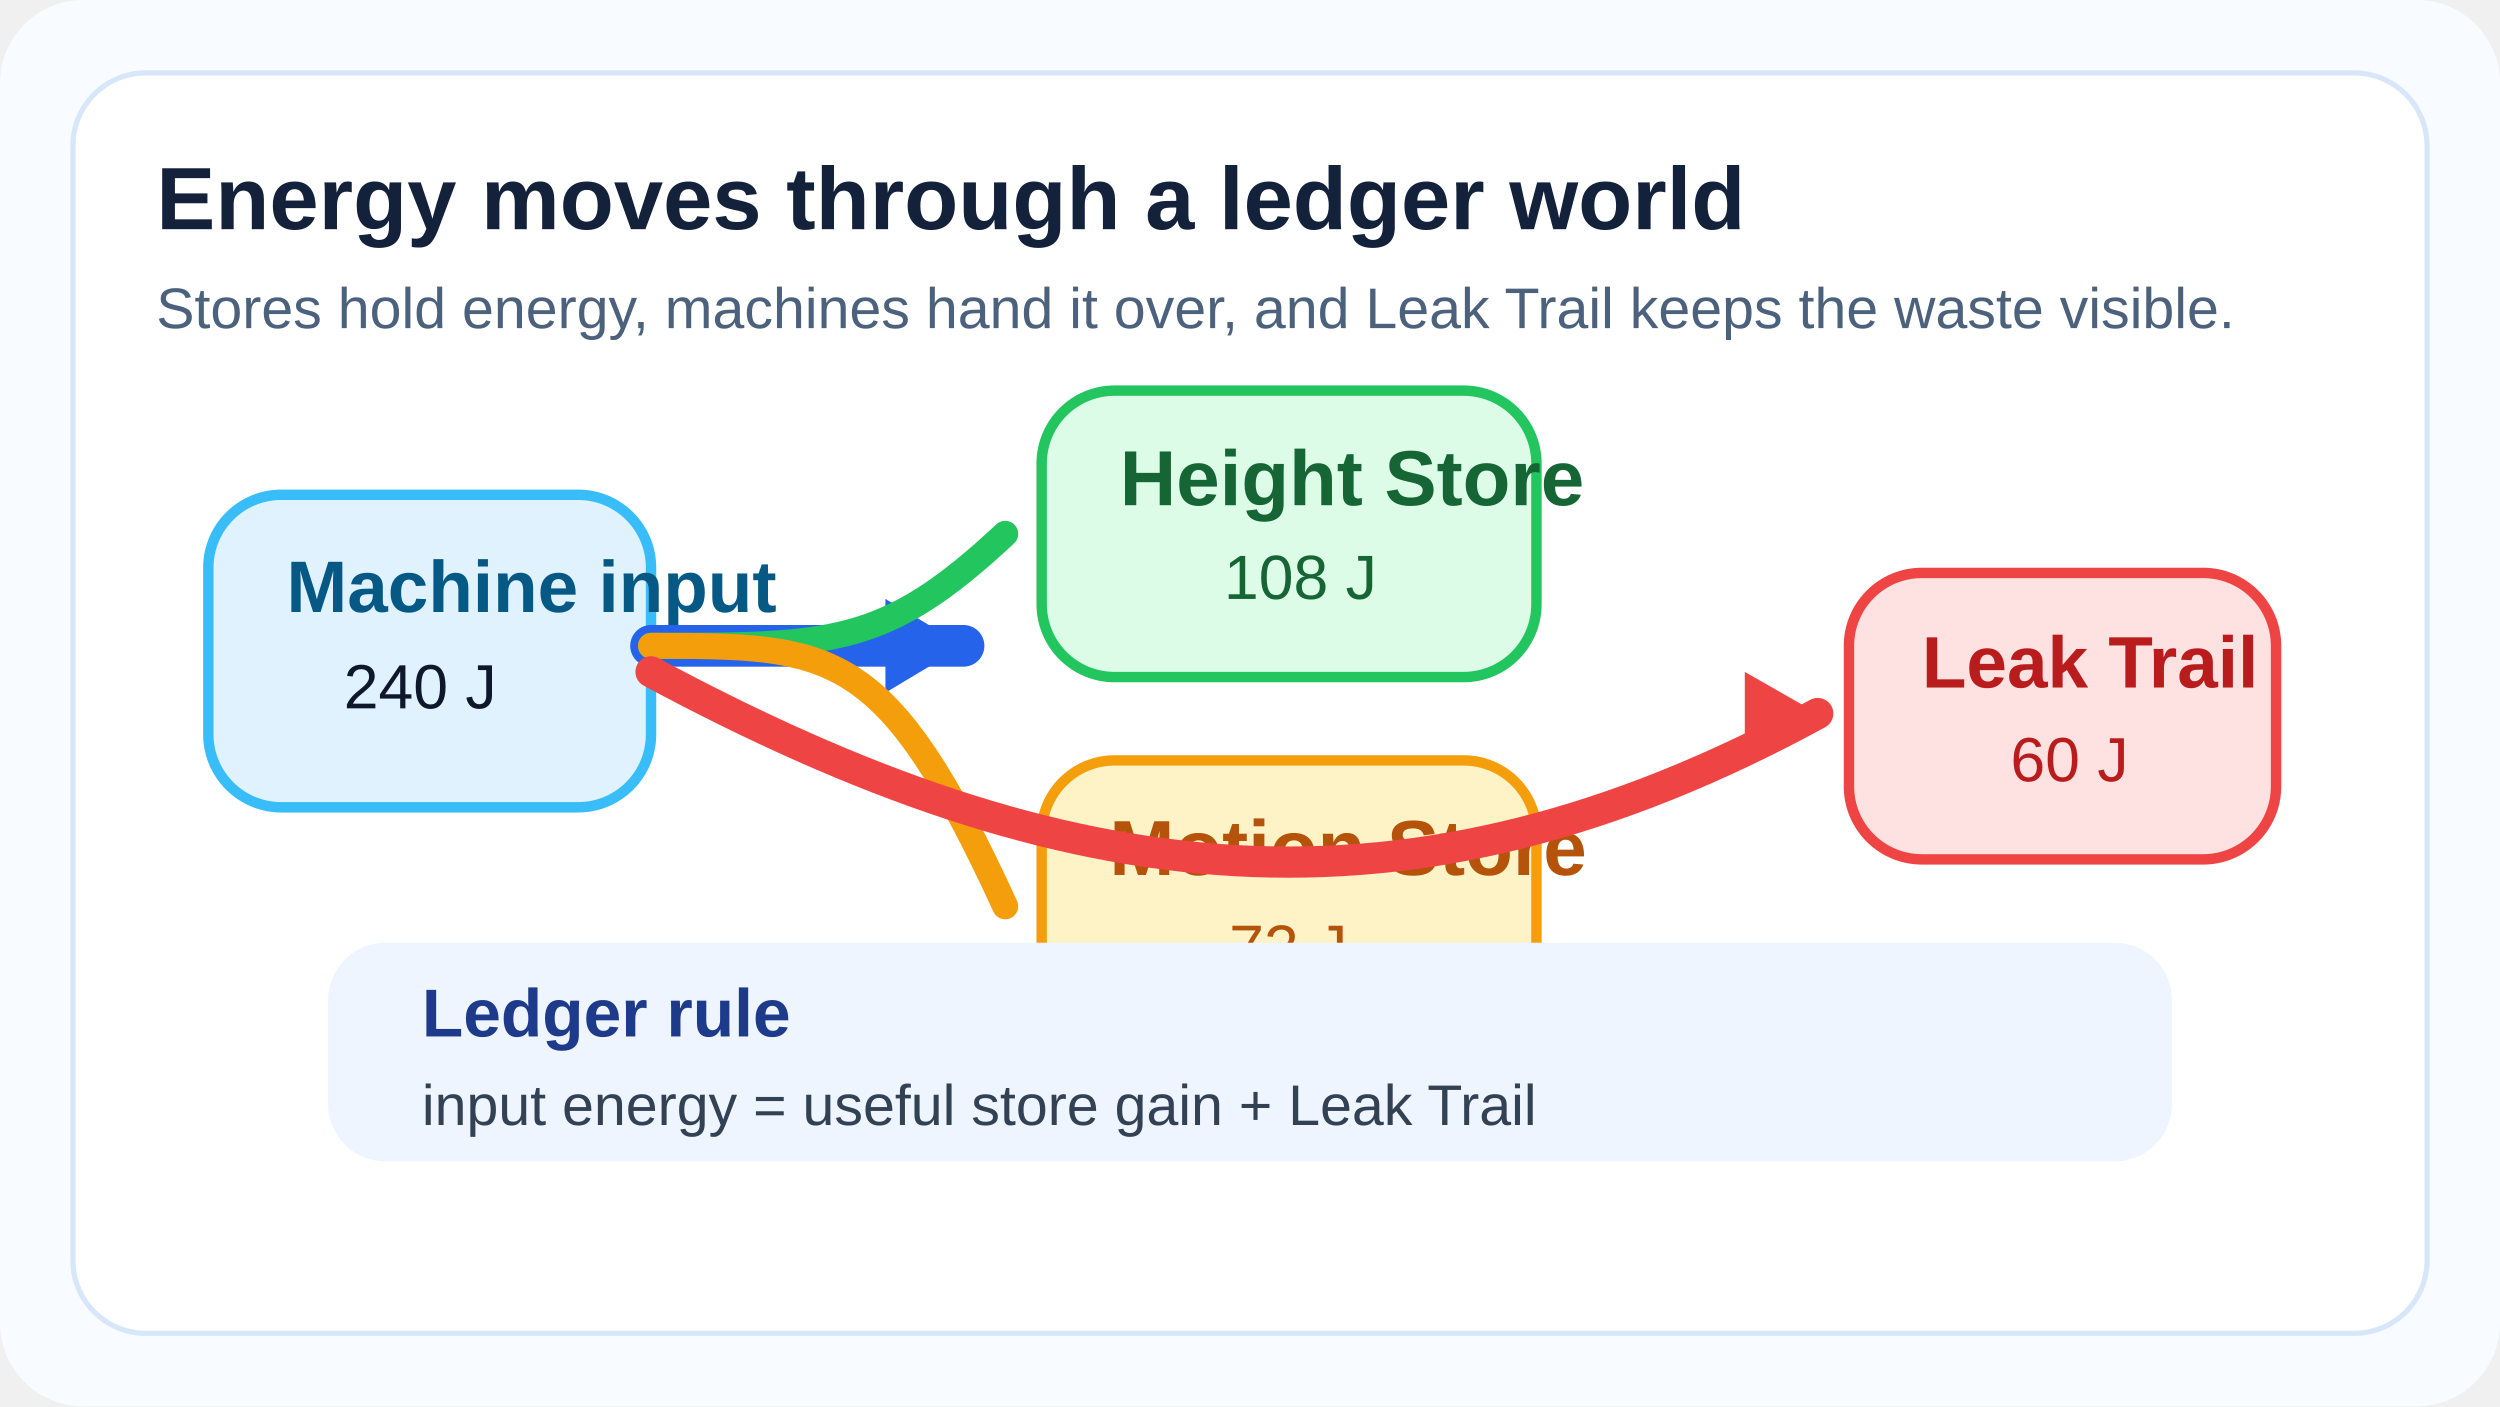
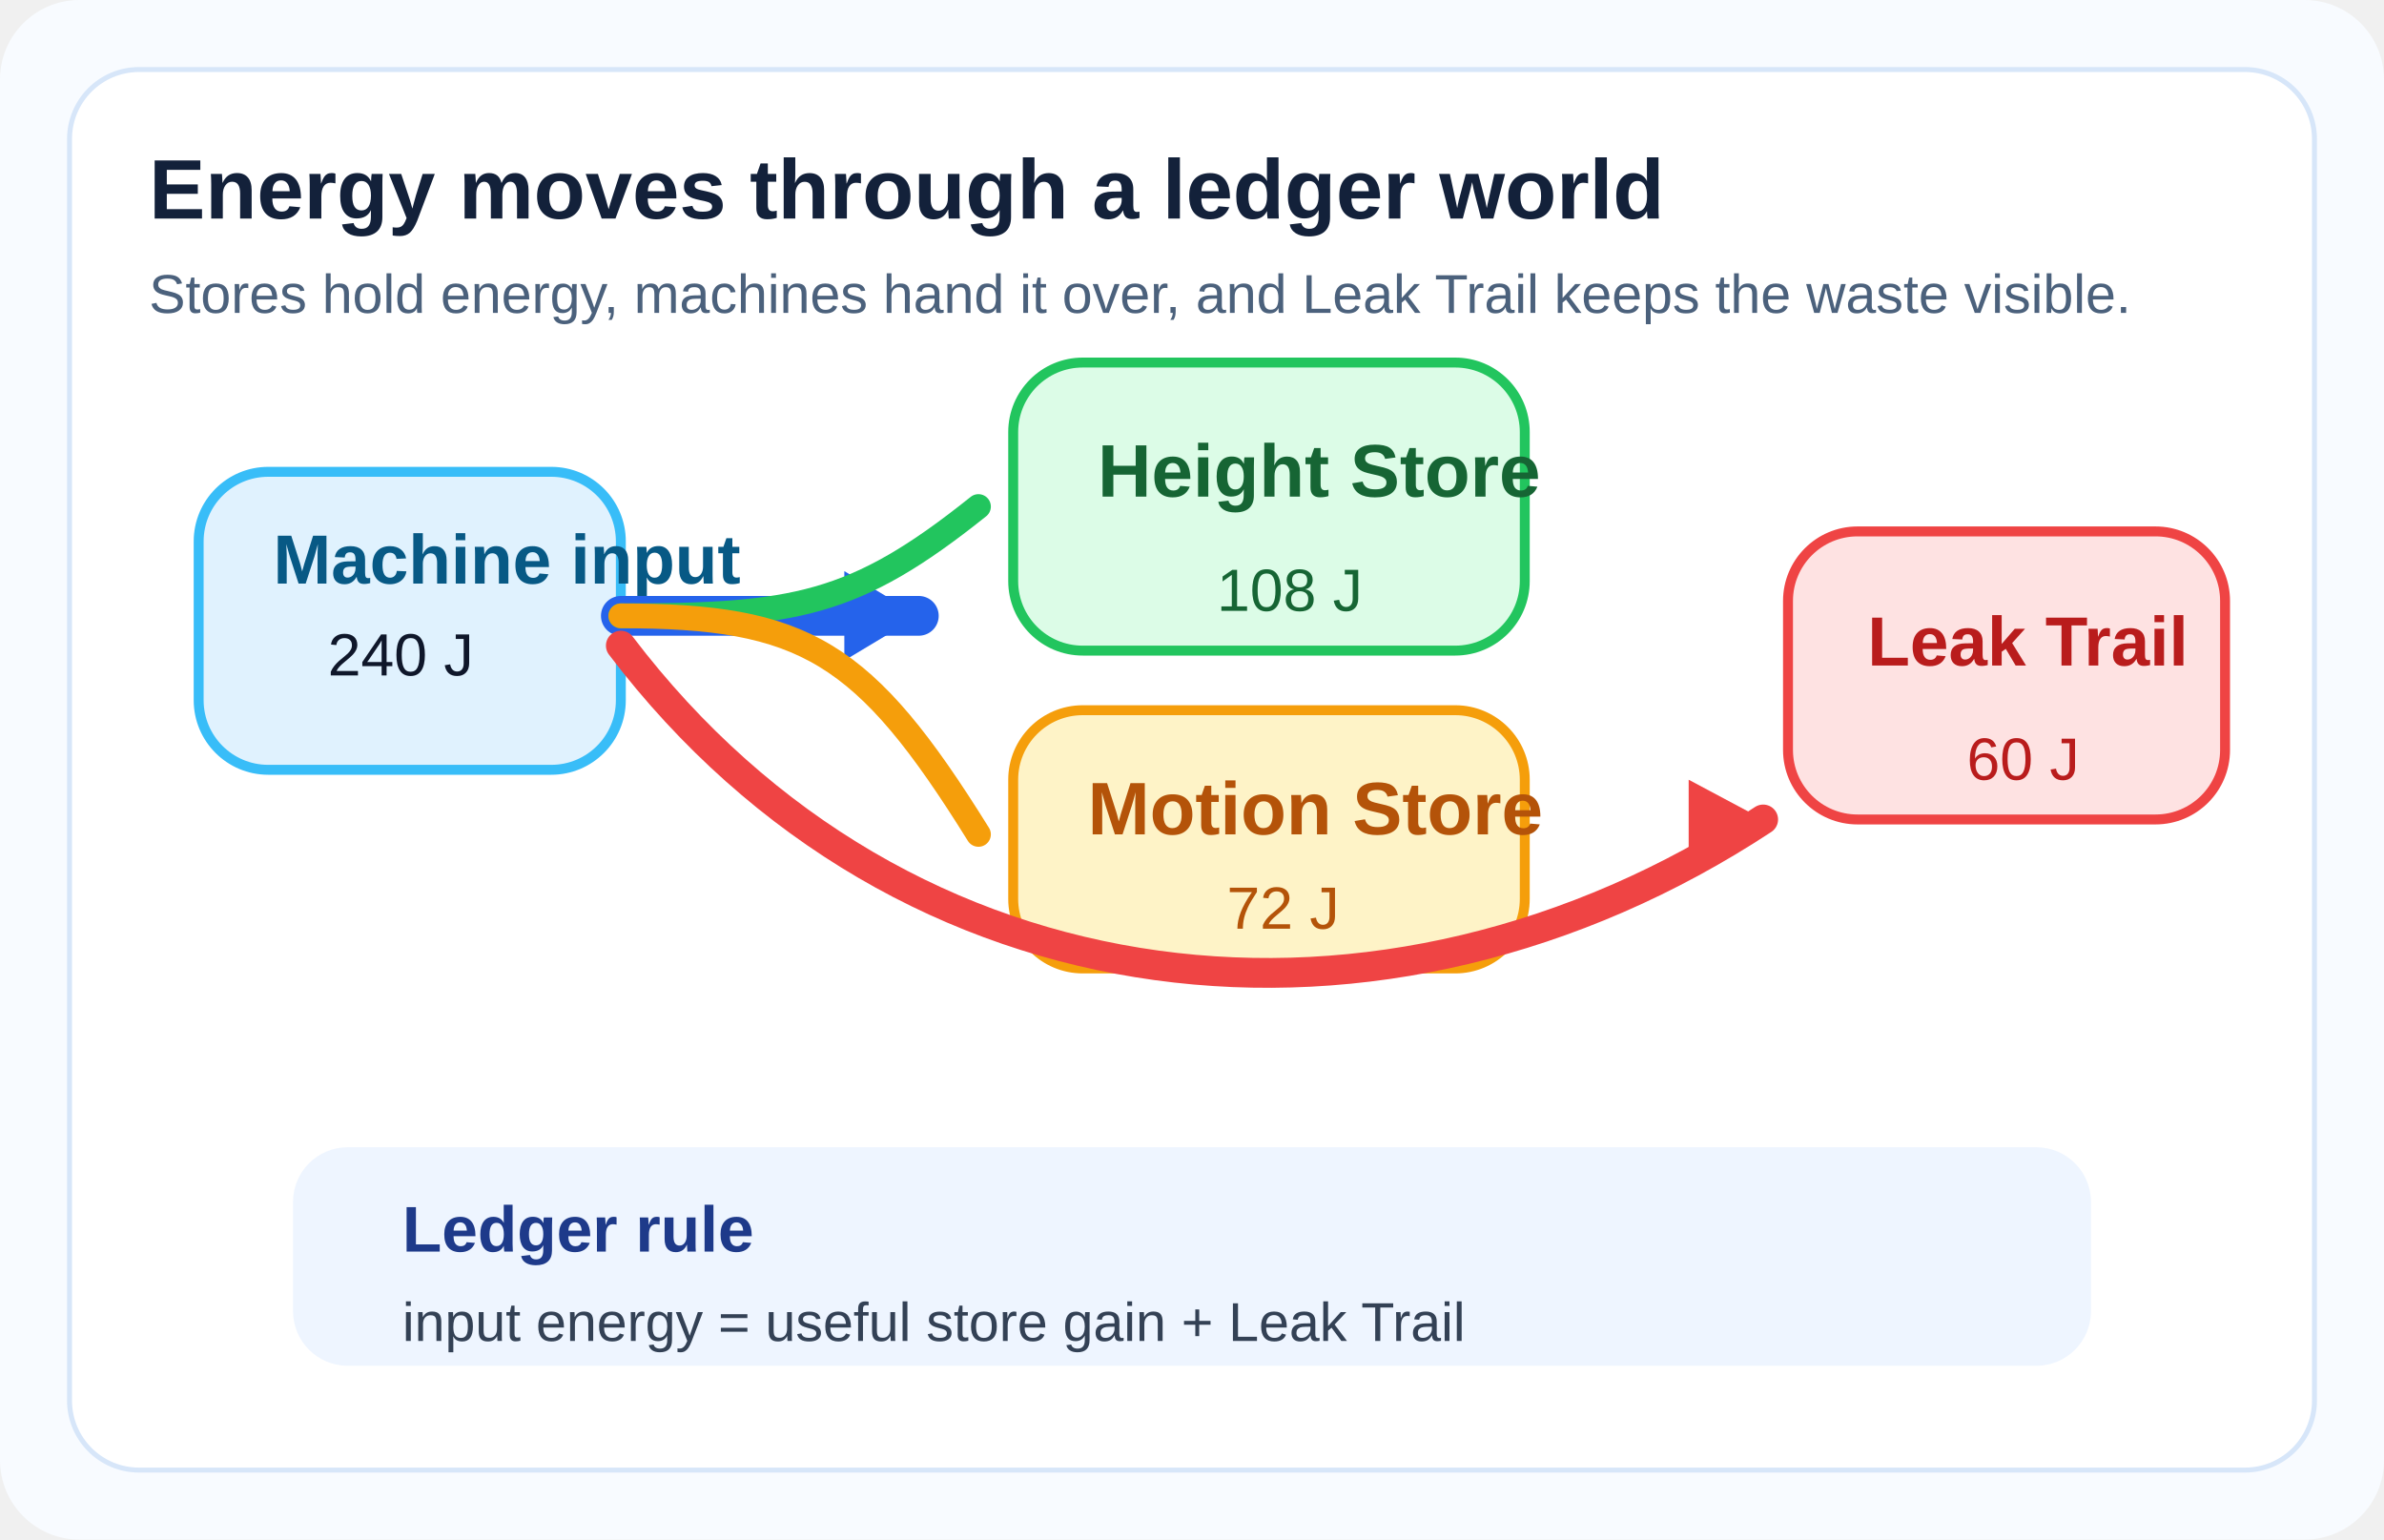
- <svg xmlns="http://www.w3.org/2000/svg" width="960" height="540" viewBox="0 0 960 540" fill="none">
-   <rect width="960" height="540" rx="32" fill="#F8FBFF" />
-   <rect x="28" y="28" width="904" height="484" rx="28" fill="#FFFFFF" stroke="#D7E6F9" stroke-width="2" />
+ <svg xmlns="http://www.w3.org/2000/svg" width="960" height="620" viewBox="0 0 960 620" fill="none">
+   <rect width="960" height="620" rx="32" fill="#F8FBFF" />
+   <rect x="28" y="28" width="904" height="564" rx="28" fill="#FFFFFF" stroke="#D7E6F9" stroke-width="2" />
  <text x="60" y="88" fill="#13213A" font-family="Arial, sans-serif" font-size="34" font-weight="700">Energy moves through a ledger world</text>
  <text x="60" y="126" fill="#4B617C" font-family="Arial, sans-serif" font-size="22">Stores hold energy, machines hand it over, and Leak Trail keeps the waste visible.</text>
  <rect x="80" y="190" width="170" height="120" rx="28" fill="#E0F2FE" stroke="#38BDF8" stroke-width="4" />
  <text x="110" y="235" fill="#075985" font-family="Arial, sans-serif" font-size="28" font-weight="700">Machine input</text>
  <text x="132" y="272" fill="#0F172A" font-family="Arial, sans-serif" font-size="24">240 J</text>
-   <rect x="400" y="150" width="190" height="110" rx="28" fill="#DCFCE7" stroke="#22C55E" stroke-width="4" />
-   <text x="430" y="194" fill="#166534" font-family="Arial, sans-serif" font-size="30" font-weight="700">Height Store</text>
-   <text x="470" y="230" fill="#166534" font-family="Arial, sans-serif" font-size="24">108 J</text>
-   <rect x="400" y="292" width="190" height="110" rx="28" fill="#FEF3C7" stroke="#F59E0B" stroke-width="4" />
-   <text x="426" y="336" fill="#B45309" font-family="Arial, sans-serif" font-size="30" font-weight="700">Motion Store</text>
-   <text x="472" y="372" fill="#B45309" font-family="Arial, sans-serif" font-size="24">72 J</text>
-   <rect x="710" y="220" width="164" height="110" rx="28" fill="#FEE2E2" stroke="#EF4444" stroke-width="4" />
-   <text x="738" y="264" fill="#B91C1C" font-family="Arial, sans-serif" font-size="28" font-weight="700">Leak Trail</text>
-   <text x="772" y="300" fill="#B91C1C" font-family="Arial, sans-serif" font-size="24">60 J</text>
+   <rect x="408" y="146" width="206" height="116" rx="28" fill="#DCFCE7" stroke="#22C55E" stroke-width="4" />
+   <text x="442" y="200" fill="#166534" font-family="Arial, sans-serif" font-size="30" font-weight="700">Height Store</text>
+   <text x="490" y="246" fill="#166534" font-family="Arial, sans-serif" font-size="24">108 J</text>
+   <rect x="408" y="286" width="206" height="104" rx="28" fill="#FEF3C7" stroke="#F59E0B" stroke-width="4" />
+   <text x="438" y="336" fill="#B45309" font-family="Arial, sans-serif" font-size="30" font-weight="700">Motion Store</text>
+   <text x="494" y="374" fill="#B45309" font-family="Arial, sans-serif" font-size="24">72 J</text>
+   <rect x="720" y="214" width="176" height="116" rx="28" fill="#FEE2E2" stroke="#EF4444" stroke-width="4" />
+   <text x="752" y="268" fill="#B91C1C" font-family="Arial, sans-serif" font-size="28" font-weight="700">Leak Trail</text>
+   <text x="792" y="314" fill="#B91C1C" font-family="Arial, sans-serif" font-size="24">60 J</text>
  <path d="M250 248H370" stroke="#2563EB" stroke-width="16" stroke-linecap="round" />
  <polygon points="370,248 340,230 340,266" fill="#2563EB" />
-   <path d="M250 248C320 248 340 248 386 205" stroke="#22C55E" stroke-width="10" stroke-linecap="round" />
-   <path d="M250 248C320 248 340 248 386 348" stroke="#F59E0B" stroke-width="10" stroke-linecap="round" />
-   <path d="M250 258C410 344 540 360 698 274" stroke="#EF4444" stroke-width="12" stroke-linecap="round" />
-   <polygon points="698,274 670,258 670,290" fill="#EF4444" />
-   <rect x="126" y="362" width="708" height="84" rx="22" fill="#EEF5FF" />
-   <text x="162" y="398" fill="#1E3A8A" font-family="Arial, sans-serif" font-size="26" font-weight="700">Ledger rule</text>
-   <text x="162" y="432" fill="#334155" font-family="Arial, sans-serif" font-size="22">input energy = useful store gain + Leak Trail</text>
+   <path d="M250 248C320 248 344 244 394 204" stroke="#22C55E" stroke-width="10" stroke-linecap="round" />
+   <path d="M250 248C324 248 348 262 394 336" stroke="#F59E0B" stroke-width="10" stroke-linecap="round" />
+   <path d="M250 260C364 410 558 430 710 330" stroke="#EF4444" stroke-width="12" stroke-linecap="round" />
+   <polygon points="710,330 680,314 680,346" fill="#EF4444" />
+   <rect x="118" y="462" width="724" height="88" rx="22" fill="#EEF5FF" />
+   <text x="162" y="504" fill="#1E3A8A" font-family="Arial, sans-serif" font-size="26" font-weight="700">Ledger rule</text>
+   <text x="162" y="540" fill="#334155" font-family="Arial, sans-serif" font-size="22">input energy = useful store gain + Leak Trail</text>
</svg>
